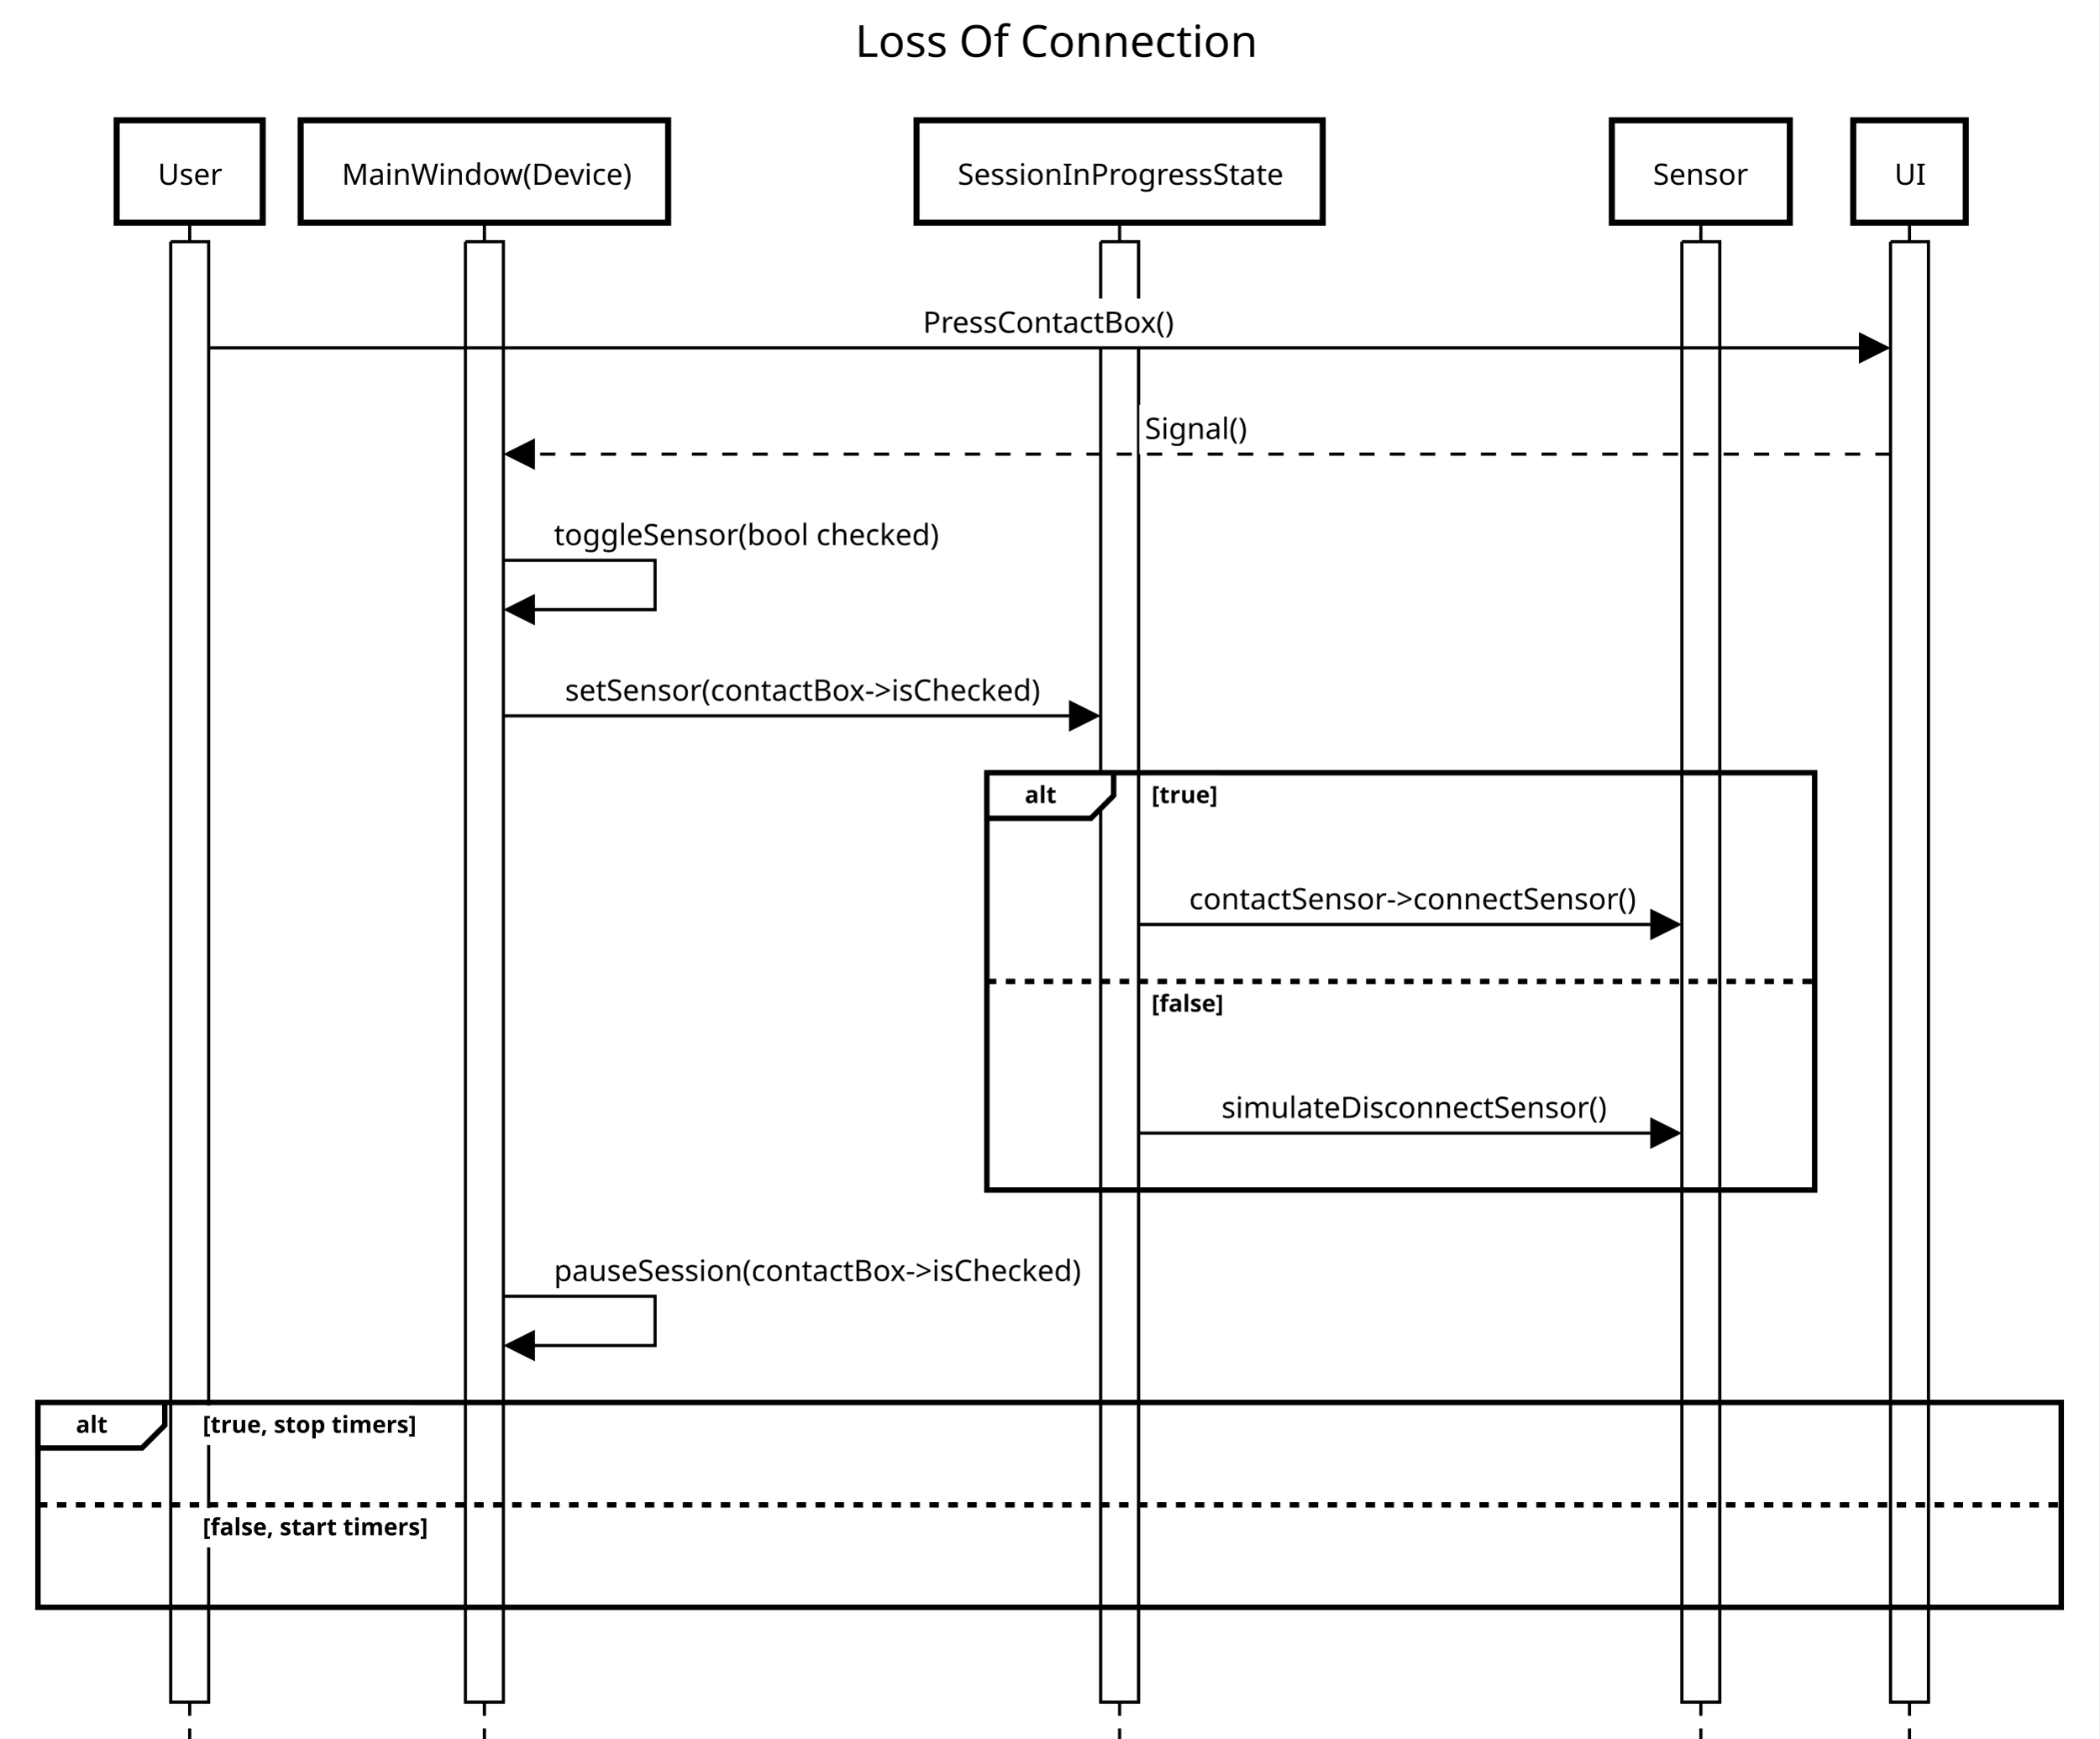
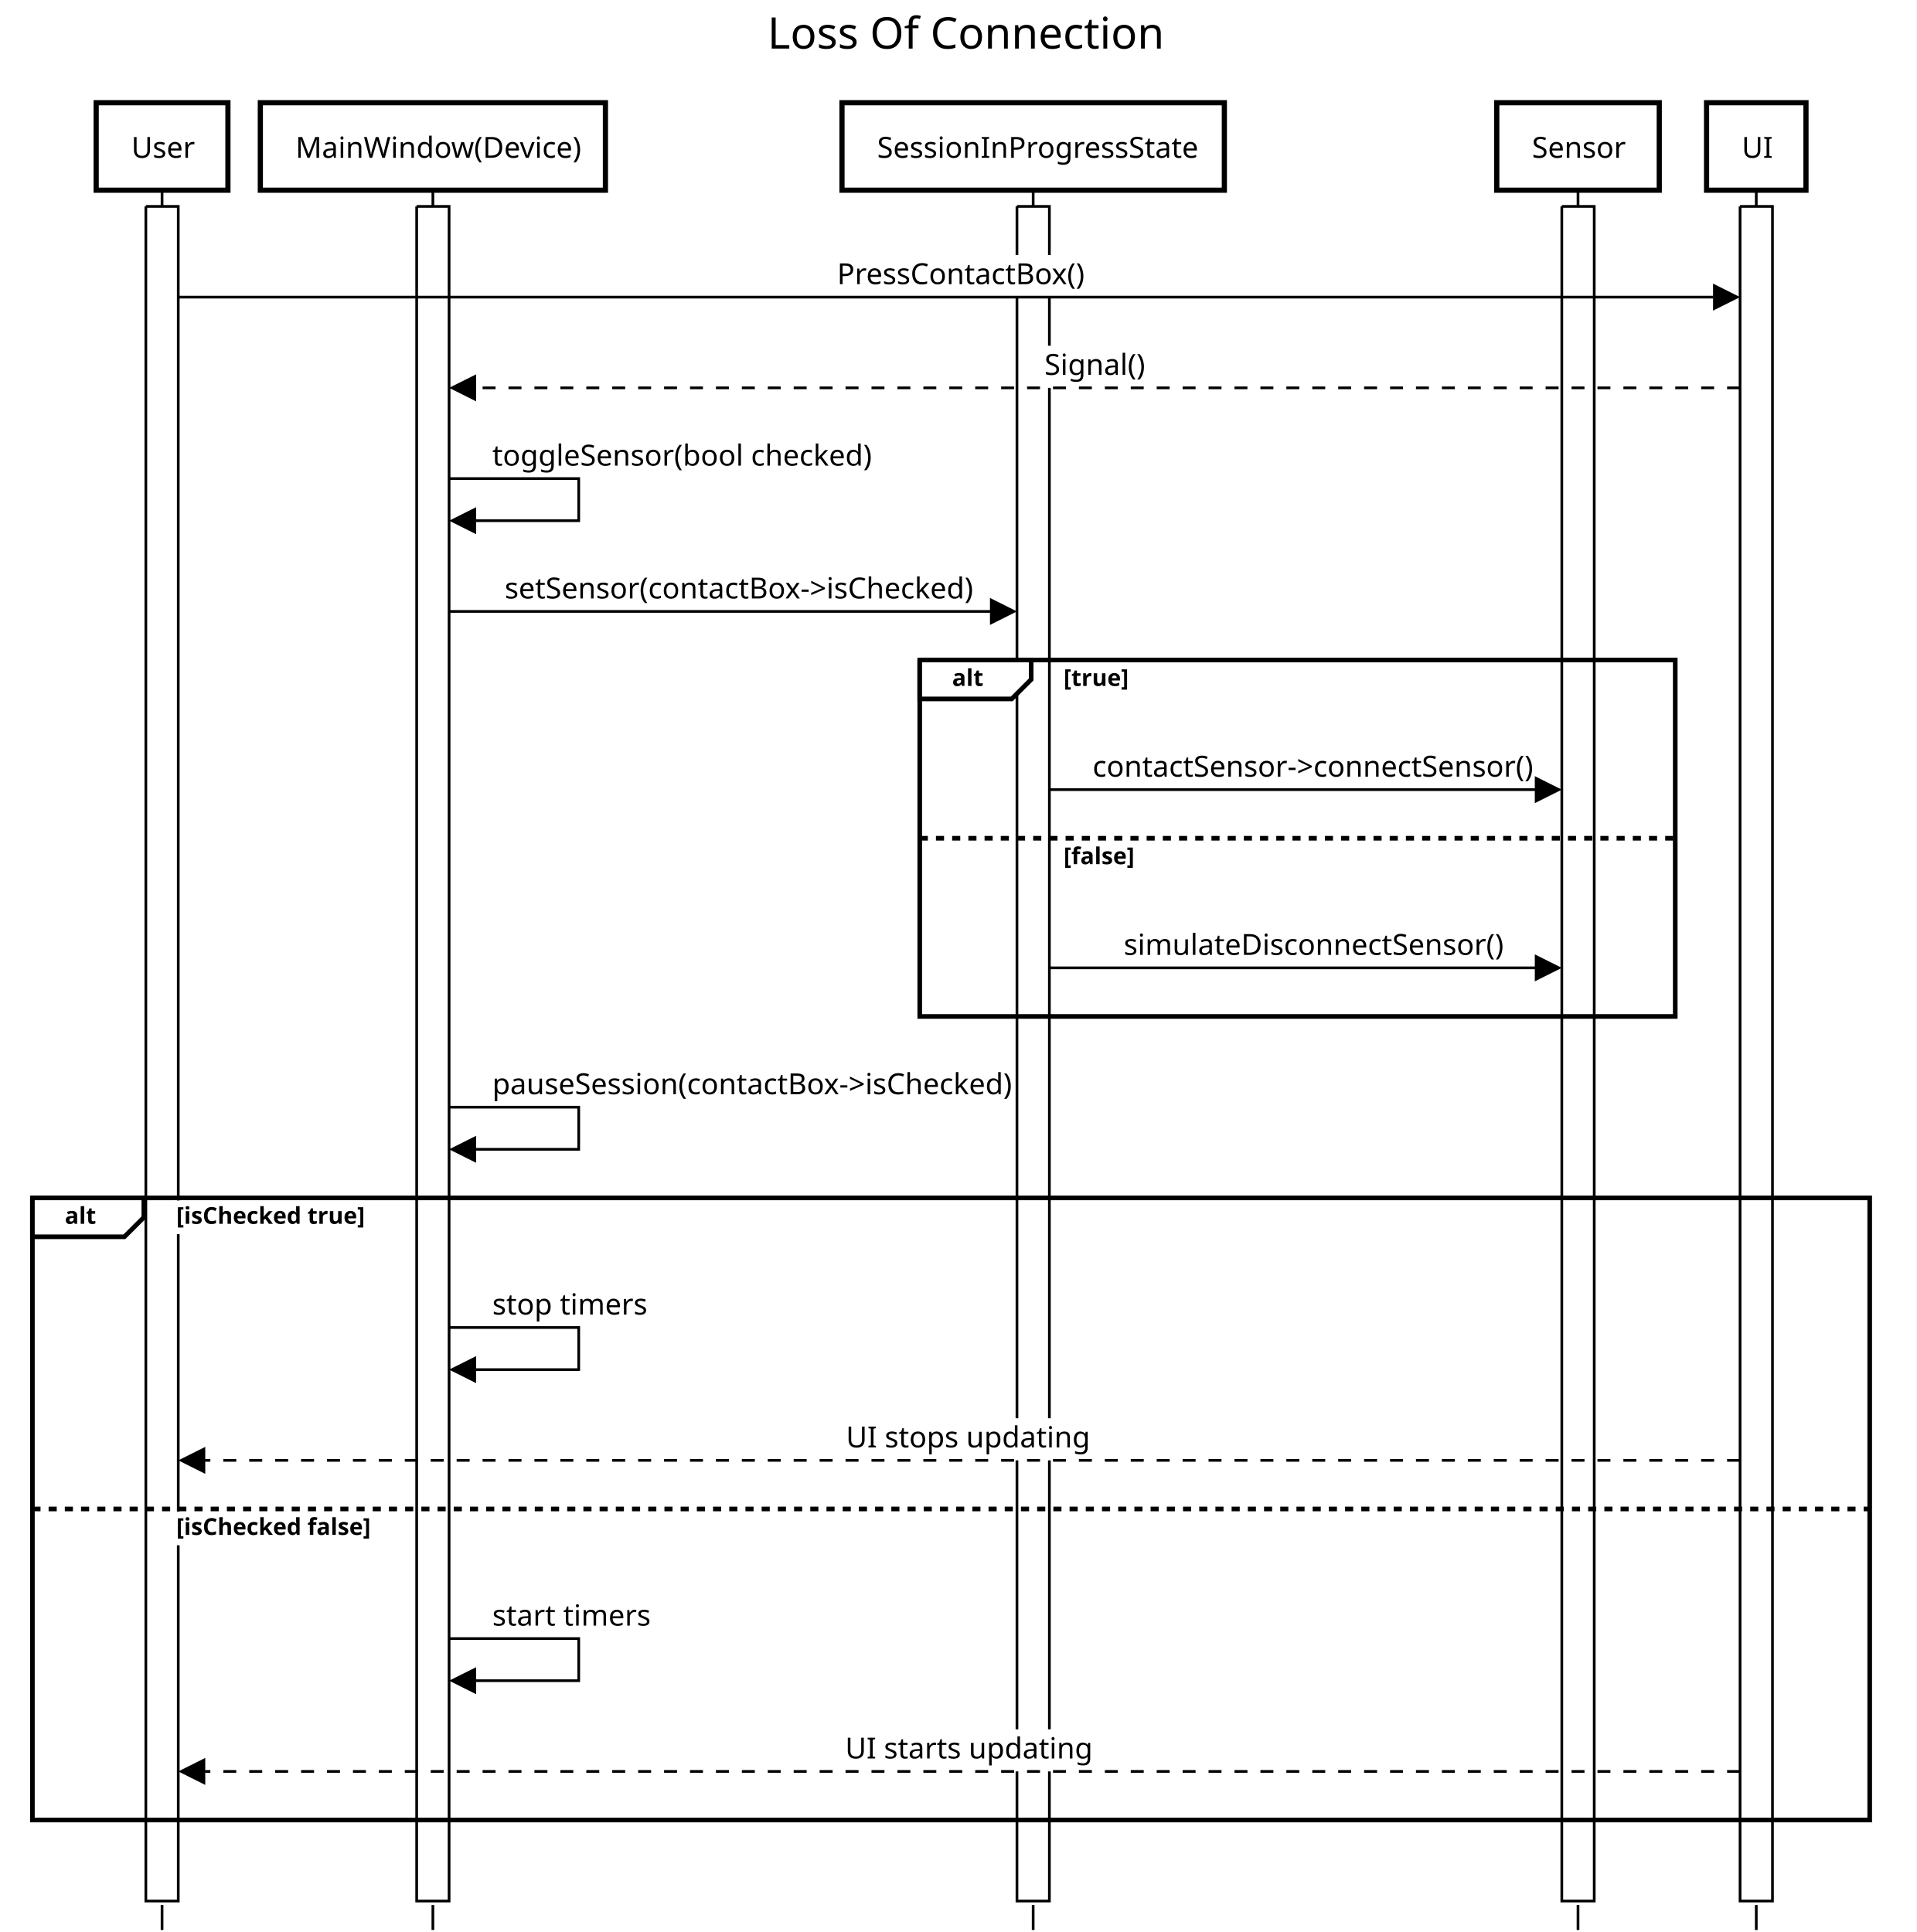
- <svg xmlns="http://www.w3.org/2000/svg" version="1.1" width="1043" height="864">
+ <svg xmlns="http://www.w3.org/2000/svg" version="1.1" width="966" height="974">
  <defs />
  <g>
    <g />
    <g />
    <g />
    <g />
    <g />
    <g />
    <g />
-     <g>
-       <rect fill="white" stroke="none" x="0" y="0" width="1043" height="864" />
-     </g>
-     <g>
-       <text fill="black" stroke="none" font-family="sans-serif" font-size="16.5pt" font-style="normal" font-weight="normal" text-decoration="normal" x="424.899" y="28.272" text-anchor="start" dominant-baseline="alphabetic" xml:space="preserve">Loss Of Connection</text>
-     </g>
-     <g />
-     <g>
-       <path fill="none" stroke="black" paint-order="fill stroke markers" d=" M 94.242 110.64 L 94.242 864.572" stroke-miterlimit="10" stroke-width="1.571" stroke-dasharray="14.499,6.283" />
-       <path fill="none" stroke="black" paint-order="fill stroke markers" d=" M 240.676 110.64 L 240.676 864.572" stroke-miterlimit="10" stroke-width="1.571" stroke-dasharray="14.499,6.283" />
-       <path fill="none" stroke="black" paint-order="fill stroke markers" d=" M 556.302 110.64 L 556.302 864.572" stroke-miterlimit="10" stroke-width="1.571" stroke-dasharray="14.499,6.283" />
-       <path fill="none" stroke="black" paint-order="fill stroke markers" d=" M 845.109 110.64 L 845.109 864.572" stroke-miterlimit="10" stroke-width="1.571" stroke-dasharray="14.499,6.283" />
-       <path fill="none" stroke="black" paint-order="fill stroke markers" d=" M 948.775 110.64 L 948.775 864.572" stroke-miterlimit="10" stroke-width="1.571" stroke-dasharray="14.499,6.283" />
-     </g>
-     <g>
-       <path fill="none" stroke="none" />
-       <g>
-         <path fill="white" stroke="black" paint-order="fill stroke markers" d=" M 57.956 59.749 L 130.527 59.749 L 130.527 110.64 L 57.956 110.64 L 57.956 59.749 Z" stroke-miterlimit="10" stroke-width="3.016" stroke-dasharray="" />
-       </g>
-       <g>
-         <g />
-         <text fill="black" stroke="none" font-family="sans-serif" font-size="11pt" font-style="normal" font-weight="normal" text-decoration="normal" x="78.407" y="91.791" text-anchor="start" dominant-baseline="alphabetic" xml:space="preserve">User</text>
-       </g>
-       <path fill="none" stroke="none" />
-       <g>
-         <path fill="white" stroke="black" paint-order="fill stroke markers" d=" M 149.375 59.749 L 331.978 59.749 L 331.978 110.64 L 149.375 110.64 L 149.375 59.749 Z" stroke-miterlimit="10" stroke-width="3.016" stroke-dasharray="" />
-       </g>
-       <g>
-         <g />
-         <text fill="black" stroke="none" font-family="sans-serif" font-size="11pt" font-style="normal" font-weight="normal" text-decoration="normal" x="169.826" y="91.791" text-anchor="start" dominant-baseline="alphabetic" xml:space="preserve">MainWindow(Device)</text>
-       </g>
-       <path fill="none" stroke="none" />
-       <g>
-         <path fill="white" stroke="black" paint-order="fill stroke markers" d=" M 455.391 59.749 L 657.212 59.749 L 657.212 110.64 L 455.391 110.64 L 455.391 59.749 Z" stroke-miterlimit="10" stroke-width="3.016" stroke-dasharray="" />
-       </g>
-       <g>
-         <g />
-         <text fill="black" stroke="none" font-family="sans-serif" font-size="11pt" font-style="normal" font-weight="normal" text-decoration="normal" x="475.842" y="91.791" text-anchor="start" dominant-baseline="alphabetic" xml:space="preserve">SessionInProgressState</text>
-       </g>
-       <path fill="none" stroke="none" />
-       <g>
-         <path fill="white" stroke="black" paint-order="fill stroke markers" d=" M 800.896 59.749 L 889.323 59.749 L 889.323 110.64 L 800.896 110.64 L 800.896 59.749 Z" stroke-miterlimit="10" stroke-width="3.016" stroke-dasharray="" />
-       </g>
-       <g>
-         <g />
-         <text fill="black" stroke="none" font-family="sans-serif" font-size="11pt" font-style="normal" font-weight="normal" text-decoration="normal" x="821.346" y="91.791" text-anchor="start" dominant-baseline="alphabetic" xml:space="preserve">Sensor</text>
-       </g>
-       <path fill="none" stroke="none" />
-       <g>
-         <path fill="white" stroke="black" paint-order="fill stroke markers" d=" M 920.825 59.749 L 976.726 59.749 L 976.726 110.64 L 920.825 110.64 L 920.825 59.749 Z" stroke-miterlimit="10" stroke-width="3.016" stroke-dasharray="" />
-       </g>
-       <g>
-         <g />
-         <text fill="black" stroke="none" font-family="sans-serif" font-size="11pt" font-style="normal" font-weight="normal" text-decoration="normal" x="941.275" y="91.791" text-anchor="start" dominant-baseline="alphabetic" xml:space="preserve">UI</text>
-       </g>
-     </g>
-     <g>
-       <path fill="white" stroke="black" paint-order="fill stroke markers" d=" M 84.817 120.064 L 103.666 120.064 L 103.666 845.724 L 84.817 845.724 L 84.817 120.064" stroke-miterlimit="10" stroke-width="1.571" stroke-dasharray="" />
-       <path fill="white" stroke="black" paint-order="fill stroke markers" d=" M 231.252 120.064 L 250.101 120.064 L 250.101 845.724 L 231.252 845.724 L 231.252 120.064" stroke-miterlimit="10" stroke-width="1.571" stroke-dasharray="" />
-       <path fill="white" stroke="black" paint-order="fill stroke markers" d=" M 546.878 120.064 L 565.726 120.064 L 565.726 845.724 L 546.878 845.724 L 546.878 120.064" stroke-miterlimit="10" stroke-width="1.571" stroke-dasharray="" />
-       <path fill="white" stroke="black" paint-order="fill stroke markers" d=" M 835.685 120.064 L 854.534 120.064 L 854.534 845.724 L 835.685 845.724 L 835.685 120.064" stroke-miterlimit="10" stroke-width="1.571" stroke-dasharray="" />
-       <path fill="white" stroke="black" paint-order="fill stroke markers" d=" M 939.351 120.064 L 958.199 120.064 L 958.199 845.724 L 939.351 845.724 L 939.351 120.064" stroke-miterlimit="10" stroke-width="1.571" stroke-dasharray="" />
-       <g>
-         <g>
-           <rect fill="white" stroke="none" x="455.744" y="148.336" width="131.529" height="24.503" />
-         </g>
-         <text fill="black" stroke="none" font-family="sans-serif" font-size="11pt" font-style="normal" font-weight="normal" text-decoration="normal" x="458.571" y="165.3" text-anchor="start" dominant-baseline="alphabetic" xml:space="preserve">PressContactBox()</text>
-       </g>
-       <g>
-         <path fill="none" stroke="black" paint-order="fill stroke markers" d=" M 103.666 172.839 L 923.833 172.839" stroke-miterlimit="10" stroke-width="1.571" stroke-dasharray="" />
-         <g transform="translate(939.351,172.839) translate(-939.351,-172.839)">
-           <path fill="black" stroke="none" paint-order="stroke fill markers" d=" M 923.644 164.986 L 939.351 172.839 L 923.644 180.692 Z" />
-         </g>
-       </g>
-       <g>
-         <g>
-           <rect fill="white" stroke="none" x="566.055" y="201.111" width="57.342" height="24.503" />
-         </g>
-         <text fill="black" stroke="none" font-family="sans-serif" font-size="11pt" font-style="normal" font-weight="normal" text-decoration="normal" x="568.882" y="218.075" text-anchor="start" dominant-baseline="alphabetic" xml:space="preserve">Signal()</text>
-       </g>
-       <g>
-         <path fill="none" stroke="black" paint-order="fill stroke markers" d=" M 939.351 225.614 L 265.619 225.614" stroke-miterlimit="10" stroke-width="1.571" stroke-dasharray="7.539" />
-         <g transform="translate(250.1007,225.6143) translate(-250.1007,-225.6143)">
-           <path fill="black" stroke="none" paint-order="stroke fill markers" d=" M 265.808 217.761 L 250.101 225.614 L 265.808 233.468 Z" />
-         </g>
-       </g>
-       <g>
-         <g>
-           <rect fill="white" stroke="none" x="272.404" y="253.887" width="192.437" height="24.503" />
-         </g>
-         <text fill="black" stroke="none" font-family="sans-serif" font-size="11pt" font-style="normal" font-weight="normal" text-decoration="normal" x="275.232" y="270.85" text-anchor="start" dominant-baseline="alphabetic" xml:space="preserve">toggleSensor(bool checked)</text>
-       </g>
-       <g>
-         <path fill="none" stroke="black" paint-order="fill stroke markers" d=" M 250.101 278.39 L 325.494 278.39 L 325.494 302.892 L 265.619 302.892" stroke-miterlimit="10" stroke-width="1.571" stroke-dasharray="" />
-         <g transform="translate(250.1007,302.8924) translate(-250.1007,-302.8924)">
-           <path fill="black" stroke="none" paint-order="stroke fill markers" d=" M 265.808 295.039 L 250.101 302.892 L 265.808 310.746 Z" />
-         </g>
-       </g>
-       <g>
-         <g>
-           <rect fill="white" stroke="none" x="277.899" y="331.165" width="241.179" height="24.503" />
-         </g>
-         <text fill="black" stroke="none" font-family="sans-serif" font-size="11pt" font-style="normal" font-weight="normal" text-decoration="normal" x="280.727" y="348.128" text-anchor="start" dominant-baseline="alphabetic" xml:space="preserve">setSensor(contactBox-&gt;isChecked)</text>
-       </g>
-       <g>
-         <path fill="none" stroke="black" paint-order="fill stroke markers" d=" M 250.101 355.668 L 531.359 355.668" stroke-miterlimit="10" stroke-width="1.571" stroke-dasharray="" />
-         <g transform="translate(546.8776,355.6676) translate(-546.8776,-355.6676)">
-           <path fill="black" stroke="none" paint-order="stroke fill markers" d=" M 531.171 347.814 L 546.878 355.668 L 531.171 363.521 Z" />
-         </g>
-       </g>
-       <g>
-         <g>
-           <rect fill="white" stroke="none" x="588.03" y="434.831" width="225.352" height="24.503" />
-         </g>
-         <text fill="black" stroke="none" font-family="sans-serif" font-size="11pt" font-style="normal" font-weight="normal" text-decoration="normal" x="590.857" y="451.794" text-anchor="start" dominant-baseline="alphabetic" xml:space="preserve">contactSensor-&gt;connectSensor()</text>
-       </g>
-       <g>
-         <path fill="none" stroke="black" paint-order="fill stroke markers" d=" M 565.726 459.333 L 820.167 459.333" stroke-miterlimit="10" stroke-width="1.571" stroke-dasharray="" />
-         <g transform="translate(835.6853,459.3334) translate(-835.6853,-459.3334)">
-           <path fill="black" stroke="none" paint-order="stroke fill markers" d=" M 819.978 451.48 L 835.685 459.333 L 819.978 467.187 Z" />
-         </g>
-       </g>
-       <g>
-         <g>
-           <rect fill="white" stroke="none" x="604.092" y="538.496" width="193.228" height="24.503" />
-         </g>
-         <text fill="black" stroke="none" font-family="sans-serif" font-size="11pt" font-style="normal" font-weight="normal" text-decoration="normal" x="606.919" y="555.46" text-anchor="start" dominant-baseline="alphabetic" xml:space="preserve">simulateDisconnectSensor()</text>
-       </g>
-       <g>
-         <path fill="none" stroke="black" paint-order="fill stroke markers" d=" M 565.726 562.999 L 820.167 562.999" stroke-miterlimit="10" stroke-width="1.571" stroke-dasharray="" />
-         <g transform="translate(835.6853,562.9991) translate(-835.6853,-562.9991)">
-           <path fill="black" stroke="none" paint-order="stroke fill markers" d=" M 819.978 555.146 L 835.685 562.999 L 819.978 570.853 Z" />
-         </g>
-       </g>
-       <g>
-         <g>
-           <rect fill="white" stroke="none" x="272.404" y="619.544" width="267.876" height="24.503" />
-         </g>
-         <text fill="black" stroke="none" font-family="sans-serif" font-size="11pt" font-style="normal" font-weight="normal" text-decoration="normal" x="275.232" y="636.507" text-anchor="start" dominant-baseline="alphabetic" xml:space="preserve">pauseSession(contactBox-&gt;isChecked)</text>
-       </g>
-       <g>
-         <path fill="none" stroke="black" paint-order="fill stroke markers" d=" M 250.101 644.047 L 325.494 644.047 L 325.494 668.55 L 265.619 668.55" stroke-miterlimit="10" stroke-width="1.571" stroke-dasharray="" />
-         <g transform="translate(250.1007,668.5496) translate(-250.1007,-668.5496)">
-           <path fill="black" stroke="none" paint-order="stroke fill markers" d=" M 265.808 660.696 L 250.101 668.55 L 265.808 676.403 Z" />
-         </g>
-       </g>
-       <g>
-         <g />
-         <path fill="none" stroke="black" paint-order="fill stroke markers" d=" M 490.333 383.94 L 901.654 383.94 L 901.654 591.272 L 490.333 591.272 L 490.333 383.94 Z" stroke-miterlimit="10" stroke-width="2.693" stroke-dasharray="" />
-         <path fill="white" stroke="black" paint-order="fill stroke markers" d=" M 490.333 383.94 L 490.333 406.558 L 542.033 406.558 L 553.342 395.249 L 553.342 383.94 L 490.333 383.94" stroke-miterlimit="10" stroke-width="2.693" stroke-dasharray="" />
-         <text fill="black" stroke="none" font-family="sans-serif" font-size="8.8pt" font-style="normal" font-weight="bold" text-decoration="normal" x="509.181" y="399.019" text-anchor="start" dominant-baseline="alphabetic" xml:space="preserve">alt</text>
-         <g>
-           <rect fill="white" stroke="none" x="569.363" y="385.448" width="36.317" height="19.602" />
-         </g>
-         <text fill="black" stroke="none" font-family="sans-serif" font-size="8.8pt" font-style="normal" font-weight="bold" text-decoration="normal" x="572.19" y="399.019" text-anchor="start" dominant-baseline="alphabetic" xml:space="preserve">[true]</text>
-         <g>
-           <path fill="none" stroke="black" paint-order="fill stroke markers" d=" M 490.333 487.606 L 901.654 487.606" stroke-miterlimit="10" stroke-width="2.693" stroke-dasharray="4.712" />
-         </g>
-         <g />
-         <g>
-           <rect fill="white" stroke="none" x="569.363" y="489.114" width="40.998" height="19.602" />
-         </g>
-         <text fill="black" stroke="none" font-family="sans-serif" font-size="8.8pt" font-style="normal" font-weight="bold" text-decoration="normal" x="572.19" y="502.684" text-anchor="start" dominant-baseline="alphabetic" xml:space="preserve">[false]</text>
+     <g />
+     <g />
+     <g />
+     <g />
+     <g>
+       <rect fill="white" stroke="none" x="0" y="0" width="966" height="974" />
+     </g>
+     <g>
+       <text fill="black" stroke="none" font-family="sans-serif" font-size="16.5pt" font-style="normal" font-weight="normal" text-decoration="normal" x="386.826" y="24.503" text-anchor="start" dominant-baseline="alphabetic" xml:space="preserve">Loss Of Connection</text>
+     </g>
+     <g />
+     <g>
+       <path fill="none" stroke="black" paint-order="fill stroke markers" d=" M 81.676 95.888 L 81.676 974.722" stroke-miterlimit="10" stroke-width="1.361" stroke-dasharray="12.566,5.445" />
+       <path fill="none" stroke="black" paint-order="fill stroke markers" d=" M 218.179 95.888 L 218.179 974.722" stroke-miterlimit="10" stroke-width="1.361" stroke-dasharray="12.566,5.445" />
+       <path fill="none" stroke="black" paint-order="fill stroke markers" d=" M 520.74 95.888 L 520.74 974.722" stroke-miterlimit="10" stroke-width="1.361" stroke-dasharray="12.566,5.445" />
+       <path fill="none" stroke="black" paint-order="fill stroke markers" d=" M 795.353 95.888 L 795.353 974.722" stroke-miterlimit="10" stroke-width="1.361" stroke-dasharray="12.566,5.445" />
+       <path fill="none" stroke="black" paint-order="fill stroke markers" d=" M 885.197 95.888 L 885.197 974.722" stroke-miterlimit="10" stroke-width="1.361" stroke-dasharray="12.566,5.445" />
+     </g>
+     <g>
+       <path fill="none" stroke="none" />
+       <g>
+         <path fill="white" stroke="black" paint-order="fill stroke markers" d=" M 48.476 51.783 L 114.876 51.783 L 114.876 95.888 L 48.476 95.888 L 48.476 51.783 Z" stroke-miterlimit="10" stroke-width="2.614" stroke-dasharray="" />
+       </g>
+       <g>
+         <g />
+         <text fill="black" stroke="none" font-family="sans-serif" font-size="11pt" font-style="normal" font-weight="normal" text-decoration="normal" x="66.2" y="79.552" text-anchor="start" dominant-baseline="alphabetic" xml:space="preserve">User</text>
+       </g>
+       <path fill="none" stroke="none" />
+       <g>
+         <path fill="white" stroke="black" paint-order="fill stroke markers" d=" M 131.211 51.783 L 305.148 51.783 L 305.148 95.888 L 131.211 95.888 L 131.211 51.783 Z" stroke-miterlimit="10" stroke-width="2.614" stroke-dasharray="" />
+       </g>
+       <g>
+         <g />
+         <text fill="black" stroke="none" font-family="sans-serif" font-size="11pt" font-style="normal" font-weight="normal" text-decoration="normal" x="148.935" y="79.552" text-anchor="start" dominant-baseline="alphabetic" xml:space="preserve">MainWindow(Device)</text>
+       </g>
+       <path fill="none" stroke="none" />
+       <g>
+         <path fill="white" stroke="black" paint-order="fill stroke markers" d=" M 424.38 51.783 L 617.1 51.783 L 617.1 95.888 L 424.38 95.888 L 424.38 51.783 Z" stroke-miterlimit="10" stroke-width="2.614" stroke-dasharray="" />
+       </g>
+       <g>
+         <g />
+         <text fill="black" stroke="none" font-family="sans-serif" font-size="11pt" font-style="normal" font-weight="normal" text-decoration="normal" x="442.104" y="79.552" text-anchor="start" dominant-baseline="alphabetic" xml:space="preserve">SessionInProgressState</text>
+       </g>
+       <path fill="none" stroke="none" />
+       <g>
+         <path fill="white" stroke="black" paint-order="fill stroke markers" d=" M 754.404 51.783 L 836.301 51.783 L 836.301 95.888 L 754.404 95.888 L 754.404 51.783 Z" stroke-miterlimit="10" stroke-width="2.614" stroke-dasharray="" />
+       </g>
+       <g>
+         <g />
+         <text fill="black" stroke="none" font-family="sans-serif" font-size="11pt" font-style="normal" font-weight="normal" text-decoration="normal" x="772.128" y="79.552" text-anchor="start" dominant-baseline="alphabetic" xml:space="preserve">Sensor</text>
+       </g>
+       <path fill="none" stroke="none" />
+       <g>
+         <path fill="white" stroke="black" paint-order="fill stroke markers" d=" M 860.143 51.783 L 910.25 51.783 L 910.25 95.888 L 860.143 95.888 L 860.143 51.783 Z" stroke-miterlimit="10" stroke-width="2.614" stroke-dasharray="" />
+       </g>
+       <g>
+         <g />
+         <text fill="black" stroke="none" font-family="sans-serif" font-size="11pt" font-style="normal" font-weight="normal" text-decoration="normal" x="877.867" y="79.552" text-anchor="start" dominant-baseline="alphabetic" xml:space="preserve">UI</text>
+       </g>
+     </g>
+     <g>
+       <path fill="white" stroke="black" paint-order="fill stroke markers" d=" M 73.508 104.055 L 89.844 104.055 L 89.844 958.386 L 73.508 958.386 L 73.508 104.055" stroke-miterlimit="10" stroke-width="1.361" stroke-dasharray="" />
+       <path fill="white" stroke="black" paint-order="fill stroke markers" d=" M 210.012 104.055 L 226.347 104.055 L 226.347 958.386 L 210.012 958.386 L 210.012 104.055" stroke-miterlimit="10" stroke-width="1.361" stroke-dasharray="" />
+       <path fill="white" stroke="black" paint-order="fill stroke markers" d=" M 512.572 104.055 L 528.908 104.055 L 528.908 958.386 L 512.572 958.386 L 512.572 104.055" stroke-miterlimit="10" stroke-width="1.361" stroke-dasharray="" />
+       <path fill="white" stroke="black" paint-order="fill stroke markers" d=" M 787.185 104.055 L 803.521 104.055 L 803.521 958.386 L 787.185 958.386 L 787.185 104.055" stroke-miterlimit="10" stroke-width="1.361" stroke-dasharray="" />
+       <path fill="white" stroke="black" paint-order="fill stroke markers" d=" M 877.029 104.055 L 893.364 104.055 L 893.364 958.386 L 877.029 958.386 L 877.029 104.055" stroke-miterlimit="10" stroke-width="1.361" stroke-dasharray="" />
+       <g>
+         <g>
+           <rect fill="white" stroke="none" x="419.476" y="128.558" width="127.921" height="21.236" />
+         </g>
+         <text fill="black" stroke="none" font-family="sans-serif" font-size="11pt" font-style="normal" font-weight="normal" text-decoration="normal" x="421.926" y="143.26" text-anchor="start" dominant-baseline="alphabetic" xml:space="preserve">PressContactBox()</text>
+       </g>
+       <g>
+         <path fill="none" stroke="black" paint-order="fill stroke markers" d=" M 89.844 149.794 L 863.58 149.794" stroke-miterlimit="10" stroke-width="1.361" stroke-dasharray="" />
+         <g transform="translate(877.029,149.7938) translate(-877.029,-149.7938)">
+           <path fill="black" stroke="none" paint-order="stroke fill markers" d=" M 863.416 142.987 L 877.029 149.794 L 863.416 156.6 Z" />
+         </g>
+       </g>
+       <g>
+         <g>
+           <rect fill="white" stroke="none" x="523.98" y="174.297" width="55.416" height="21.236" />
+         </g>
+         <text fill="black" stroke="none" font-family="sans-serif" font-size="11pt" font-style="normal" font-weight="normal" text-decoration="normal" x="526.43" y="188.998" text-anchor="start" dominant-baseline="alphabetic" xml:space="preserve">Signal()</text>
+       </g>
+       <g>
+         <path fill="none" stroke="black" paint-order="fill stroke markers" d=" M 877.029 195.532 L 239.796 195.532" stroke-miterlimit="10" stroke-width="1.361" stroke-dasharray="6.534" />
+         <g transform="translate(226.347,195.5324) translate(-226.347,-195.5324)">
+           <path fill="black" stroke="none" paint-order="stroke fill markers" d=" M 239.96 188.726 L 226.347 195.532 L 239.96 202.339 Z" />
+         </g>
+       </g>
+       <g>
+         <g>
+           <rect fill="white" stroke="none" x="245.677" y="220.035" width="187.449" height="21.236" />
+         </g>
+         <text fill="black" stroke="none" font-family="sans-serif" font-size="11pt" font-style="normal" font-weight="normal" text-decoration="normal" x="248.127" y="234.737" text-anchor="start" dominant-baseline="alphabetic" xml:space="preserve">toggleSensor(bool checked)</text>
+       </g>
+       <g>
+         <path fill="none" stroke="black" paint-order="fill stroke markers" d=" M 226.347 241.271 L 291.688 241.271 L 291.688 262.507 L 239.796 262.507" stroke-miterlimit="10" stroke-width="1.361" stroke-dasharray="" />
+         <g transform="translate(226.347,262.5067) translate(-226.347,-262.5067)">
+           <path fill="black" stroke="none" paint-order="stroke fill markers" d=" M 239.96 255.7 L 226.347 262.507 L 239.96 269.313 Z" />
+         </g>
+       </g>
+       <g>
+         <g>
+           <rect fill="white" stroke="none" x="251.916" y="287.01" width="235.087" height="21.236" />
+         </g>
+         <text fill="black" stroke="none" font-family="sans-serif" font-size="11pt" font-style="normal" font-weight="normal" text-decoration="normal" x="254.367" y="301.711" text-anchor="start" dominant-baseline="alphabetic" xml:space="preserve">setSensor(contactBox-&gt;isChecked)</text>
+       </g>
+       <g>
+         <path fill="none" stroke="black" paint-order="fill stroke markers" d=" M 226.347 308.245 L 499.123 308.245" stroke-miterlimit="10" stroke-width="1.361" stroke-dasharray="" />
+         <g transform="translate(512.5725,308.2453) translate(-512.5725,-308.2453)">
+           <path fill="black" stroke="none" paint-order="stroke fill markers" d=" M 498.96 301.439 L 512.572 308.245 L 498.96 315.052 Z" />
+         </g>
+       </g>
+       <g>
+         <g>
+           <rect fill="white" stroke="none" x="548.238" y="376.853" width="219.618" height="21.236" />
+         </g>
+         <text fill="black" stroke="none" font-family="sans-serif" font-size="11pt" font-style="normal" font-weight="normal" text-decoration="normal" x="550.688" y="391.555" text-anchor="start" dominant-baseline="alphabetic" xml:space="preserve">contactSensor-&gt;connectSensor()</text>
+       </g>
+       <g>
+         <path fill="none" stroke="black" paint-order="fill stroke markers" d=" M 528.908 398.089 L 773.736 398.089" stroke-miterlimit="10" stroke-width="1.361" stroke-dasharray="" />
+         <g transform="translate(787.1853,398.0889) translate(-787.1853,-398.0889)">
+           <path fill="black" stroke="none" paint-order="stroke fill markers" d=" M 773.573 391.283 L 787.185 398.089 L 773.573 404.895 Z" />
+         </g>
+       </g>
+       <g>
+         <g>
+           <rect fill="white" stroke="none" x="563.936" y="466.697" width="188.222" height="21.236" />
+         </g>
+         <text fill="black" stroke="none" font-family="sans-serif" font-size="11pt" font-style="normal" font-weight="normal" text-decoration="normal" x="566.386" y="481.398" text-anchor="start" dominant-baseline="alphabetic" xml:space="preserve">simulateDisconnectSensor()</text>
+       </g>
+       <g>
+         <path fill="none" stroke="black" paint-order="fill stroke markers" d=" M 528.908 487.933 L 773.736 487.933" stroke-miterlimit="10" stroke-width="1.361" stroke-dasharray="" />
+         <g transform="translate(787.1853,487.9325) translate(-787.1853,-487.9325)">
+           <path fill="black" stroke="none" paint-order="stroke fill markers" d=" M 773.573 481.126 L 787.185 487.933 L 773.573 494.739 Z" />
+         </g>
+       </g>
+       <g>
+         <g>
+           <rect fill="white" stroke="none" x="245.677" y="536.938" width="261.178" height="21.236" />
+         </g>
+         <text fill="black" stroke="none" font-family="sans-serif" font-size="11pt" font-style="normal" font-weight="normal" text-decoration="normal" x="248.127" y="551.64" text-anchor="start" dominant-baseline="alphabetic" xml:space="preserve">pauseSession(contactBox-&gt;isChecked)</text>
+       </g>
+       <g>
+         <path fill="none" stroke="black" paint-order="fill stroke markers" d=" M 226.347 558.174 L 291.688 558.174 L 291.688 579.41 L 239.796 579.41" stroke-miterlimit="10" stroke-width="1.361" stroke-dasharray="" />
+         <g transform="translate(226.347,579.4097) translate(-226.347,-579.4097)">
+           <path fill="black" stroke="none" paint-order="stroke fill markers" d=" M 239.96 572.603 L 226.347 579.41 L 239.96 586.216 Z" />
+         </g>
+       </g>
+       <g>
+         <g>
+           <rect fill="white" stroke="none" x="245.677" y="648.018" width="76.59" height="21.236" />
+         </g>
+         <text fill="black" stroke="none" font-family="sans-serif" font-size="11pt" font-style="normal" font-weight="normal" text-decoration="normal" x="248.127" y="662.719" text-anchor="start" dominant-baseline="alphabetic" xml:space="preserve">stop timers</text>
+       </g>
+       <g>
+         <path fill="none" stroke="black" paint-order="fill stroke markers" d=" M 226.347 669.253 L 291.688 669.253 L 291.688 690.489 L 239.796 690.489" stroke-miterlimit="10" stroke-width="1.361" stroke-dasharray="" />
+         <g transform="translate(226.347,690.489) translate(-226.347,-690.489)">
+           <path fill="black" stroke="none" paint-order="stroke fill markers" d=" M 239.96 683.683 L 226.347 690.489 L 239.96 697.295 Z" />
+         </g>
+       </g>
+       <g>
+         <g>
+           <rect fill="white" stroke="none" x="423.939" y="714.992" width="118.995" height="21.236" />
+         </g>
+         <text fill="black" stroke="none" font-family="sans-serif" font-size="11pt" font-style="normal" font-weight="normal" text-decoration="normal" x="426.389" y="729.694" text-anchor="start" dominant-baseline="alphabetic" xml:space="preserve">UI stops updating</text>
+       </g>
+       <g>
+         <path fill="none" stroke="black" paint-order="fill stroke markers" d=" M 877.029 736.228 L 103.293 736.228" stroke-miterlimit="10" stroke-width="1.361" stroke-dasharray="6.534" />
+         <g transform="translate(89.84362,736.2276) translate(-89.84362,-736.2276)">
+           <path fill="black" stroke="none" paint-order="stroke fill markers" d=" M 103.456 729.421 L 89.844 736.228 L 103.456 743.034 Z" />
+         </g>
+       </g>
+       <g>
+         <g>
+           <rect fill="white" stroke="none" x="245.677" y="804.835" width="77.392" height="21.236" />
+         </g>
+         <text fill="black" stroke="none" font-family="sans-serif" font-size="11pt" font-style="normal" font-weight="normal" text-decoration="normal" x="248.127" y="819.537" text-anchor="start" dominant-baseline="alphabetic" xml:space="preserve">start timers</text>
+       </g>
+       <g>
+         <path fill="none" stroke="black" paint-order="fill stroke markers" d=" M 226.347 826.071 L 291.688 826.071 L 291.688 847.307 L 239.796 847.307" stroke-miterlimit="10" stroke-width="1.361" stroke-dasharray="" />
+         <g transform="translate(226.347,847.307) translate(-226.347,-847.307)">
+           <path fill="black" stroke="none" paint-order="stroke fill markers" d=" M 239.96 840.501 L 226.347 847.307 L 239.96 854.113 Z" />
+         </g>
+       </g>
+       <g>
+         <g>
+           <rect fill="white" stroke="none" x="423.538" y="871.81" width="119.797" height="21.236" />
+         </g>
+         <text fill="black" stroke="none" font-family="sans-serif" font-size="11pt" font-style="normal" font-weight="normal" text-decoration="normal" x="425.988" y="886.511" text-anchor="start" dominant-baseline="alphabetic" xml:space="preserve">UI starts updating</text>
+       </g>
+       <g>
+         <path fill="none" stroke="black" paint-order="fill stroke markers" d=" M 877.029 893.046 L 103.293 893.046" stroke-miterlimit="10" stroke-width="1.361" stroke-dasharray="6.534" />
+         <g transform="translate(89.84362,893.0456) translate(-89.84362,-893.0456)">
+           <path fill="black" stroke="none" paint-order="stroke fill markers" d=" M 103.456 886.239 L 89.844 893.046 L 103.456 899.852 Z" />
+         </g>
+       </g>
+       <g>
+         <g />
+         <path fill="none" stroke="black" paint-order="fill stroke markers" d=" M 463.567 332.748 L 844.359 332.748 L 844.359 512.435 L 463.567 512.435 L 463.567 332.748 Z" stroke-miterlimit="10" stroke-width="2.334" stroke-dasharray="" />
+         <path fill="white" stroke="black" paint-order="fill stroke markers" d=" M 463.567 332.748 L 463.567 352.35 L 509.926 352.35 L 519.727 342.549 L 519.727 332.748 L 463.567 332.748" stroke-miterlimit="10" stroke-width="2.334" stroke-dasharray="" />
+         <text fill="black" stroke="none" font-family="sans-serif" font-size="8.8pt" font-style="normal" font-weight="bold" text-decoration="normal" x="479.902" y="345.816" text-anchor="start" dominant-baseline="alphabetic" xml:space="preserve">alt</text>
+         <g>
+           <rect fill="white" stroke="none" x="533.612" y="334.055" width="34.873" height="16.989" />
+         </g>
+         <text fill="black" stroke="none" font-family="sans-serif" font-size="8.8pt" font-style="normal" font-weight="bold" text-decoration="normal" x="536.062" y="345.816" text-anchor="start" dominant-baseline="alphabetic" xml:space="preserve">[true]</text>
+         <g>
+           <path fill="none" stroke="black" paint-order="fill stroke markers" d=" M 463.567 422.592 L 844.359 422.592" stroke-miterlimit="10" stroke-width="2.334" stroke-dasharray="4.084" />
+         </g>
+         <g />
+         <g>
+           <rect fill="white" stroke="none" x="533.612" y="423.899" width="39.449" height="16.989" />
+         </g>
+         <text fill="black" stroke="none" font-family="sans-serif" font-size="8.8pt" font-style="normal" font-weight="bold" text-decoration="normal" x="536.062" y="435.66" text-anchor="start" dominant-baseline="alphabetic" xml:space="preserve">[false]</text>
      </g>
      <g />
      <g>
        <g />
-         <path fill="none" stroke="black" paint-order="fill stroke markers" d=" M 18.848 696.822 L 1024.168 696.822 L 1024.168 798.603 L 18.848 798.603 L 18.848 696.822 Z" stroke-miterlimit="10" stroke-width="2.693" stroke-dasharray="" />
-         <path fill="white" stroke="black" paint-order="fill stroke markers" d=" M 18.848 696.822 L 18.848 719.44 L 70.549 719.44 L 81.858 708.131 L 81.858 696.822 L 18.848 696.822" stroke-miterlimit="10" stroke-width="2.693" stroke-dasharray="" />
-         <text fill="black" stroke="none" font-family="sans-serif" font-size="8.8pt" font-style="normal" font-weight="bold" text-decoration="normal" x="37.697" y="711.901" text-anchor="start" dominant-baseline="alphabetic" xml:space="preserve">alt</text>
-         <g>
-           <rect fill="white" stroke="none" x="97.879" y="698.33" width="107.666" height="19.602" />
-         </g>
-         <text fill="black" stroke="none" font-family="sans-serif" font-size="8.8pt" font-style="normal" font-weight="bold" text-decoration="normal" x="100.706" y="711.901" text-anchor="start" dominant-baseline="alphabetic" xml:space="preserve">[true, stop timers]</text>
-         <g>
-           <path fill="none" stroke="black" paint-order="fill stroke markers" d=" M 18.848 747.713 L 1024.168 747.713" stroke-miterlimit="10" stroke-width="2.693" stroke-dasharray="4.712" />
-         </g>
-         <g />
-         <g>
-           <rect fill="white" stroke="none" x="97.879" y="749.22" width="113.028" height="19.602" />
-         </g>
-         <text fill="black" stroke="none" font-family="sans-serif" font-size="8.8pt" font-style="normal" font-weight="bold" text-decoration="normal" x="100.706" y="762.791" text-anchor="start" dominant-baseline="alphabetic" xml:space="preserve">[false, start timers]</text>
+         <path fill="none" stroke="black" paint-order="fill stroke markers" d=" M 16.335 603.912 L 942.37 603.912 L 942.37 917.548 L 16.335 917.548 L 16.335 603.912 Z" stroke-miterlimit="10" stroke-width="2.334" stroke-dasharray="" />
+         <path fill="white" stroke="black" paint-order="fill stroke markers" d=" M 16.335 603.912 L 16.335 623.515 L 62.694 623.515 L 72.496 613.714 L 72.496 603.912 L 16.335 603.912" stroke-miterlimit="10" stroke-width="2.334" stroke-dasharray="" />
+         <text fill="black" stroke="none" font-family="sans-serif" font-size="8.8pt" font-style="normal" font-weight="bold" text-decoration="normal" x="32.67" y="616.981" text-anchor="start" dominant-baseline="alphabetic" xml:space="preserve">alt</text>
+         <g>
+           <rect fill="white" stroke="none" x="86.38" y="605.219" width="96.81" height="16.989" />
+         </g>
+         <text fill="black" stroke="none" font-family="sans-serif" font-size="8.8pt" font-style="normal" font-weight="bold" text-decoration="normal" x="88.831" y="616.981" text-anchor="start" dominant-baseline="alphabetic" xml:space="preserve">[isChecked true]</text>
+         <g>
+           <path fill="none" stroke="black" paint-order="fill stroke markers" d=" M 16.335 760.73 L 942.37 760.73" stroke-miterlimit="10" stroke-width="2.334" stroke-dasharray="4.084" />
+         </g>
+         <g />
+         <g>
+           <rect fill="white" stroke="none" x="86.38" y="762.037" width="101.387" height="16.989" />
+         </g>
+         <text fill="black" stroke="none" font-family="sans-serif" font-size="8.8pt" font-style="normal" font-weight="bold" text-decoration="normal" x="88.831" y="773.799" text-anchor="start" dominant-baseline="alphabetic" xml:space="preserve">[isChecked false]</text>
      </g>
      <g />
    </g>
    <g />
    <g />
    <g />
    <g />
    <g />
  </g>
</svg>
